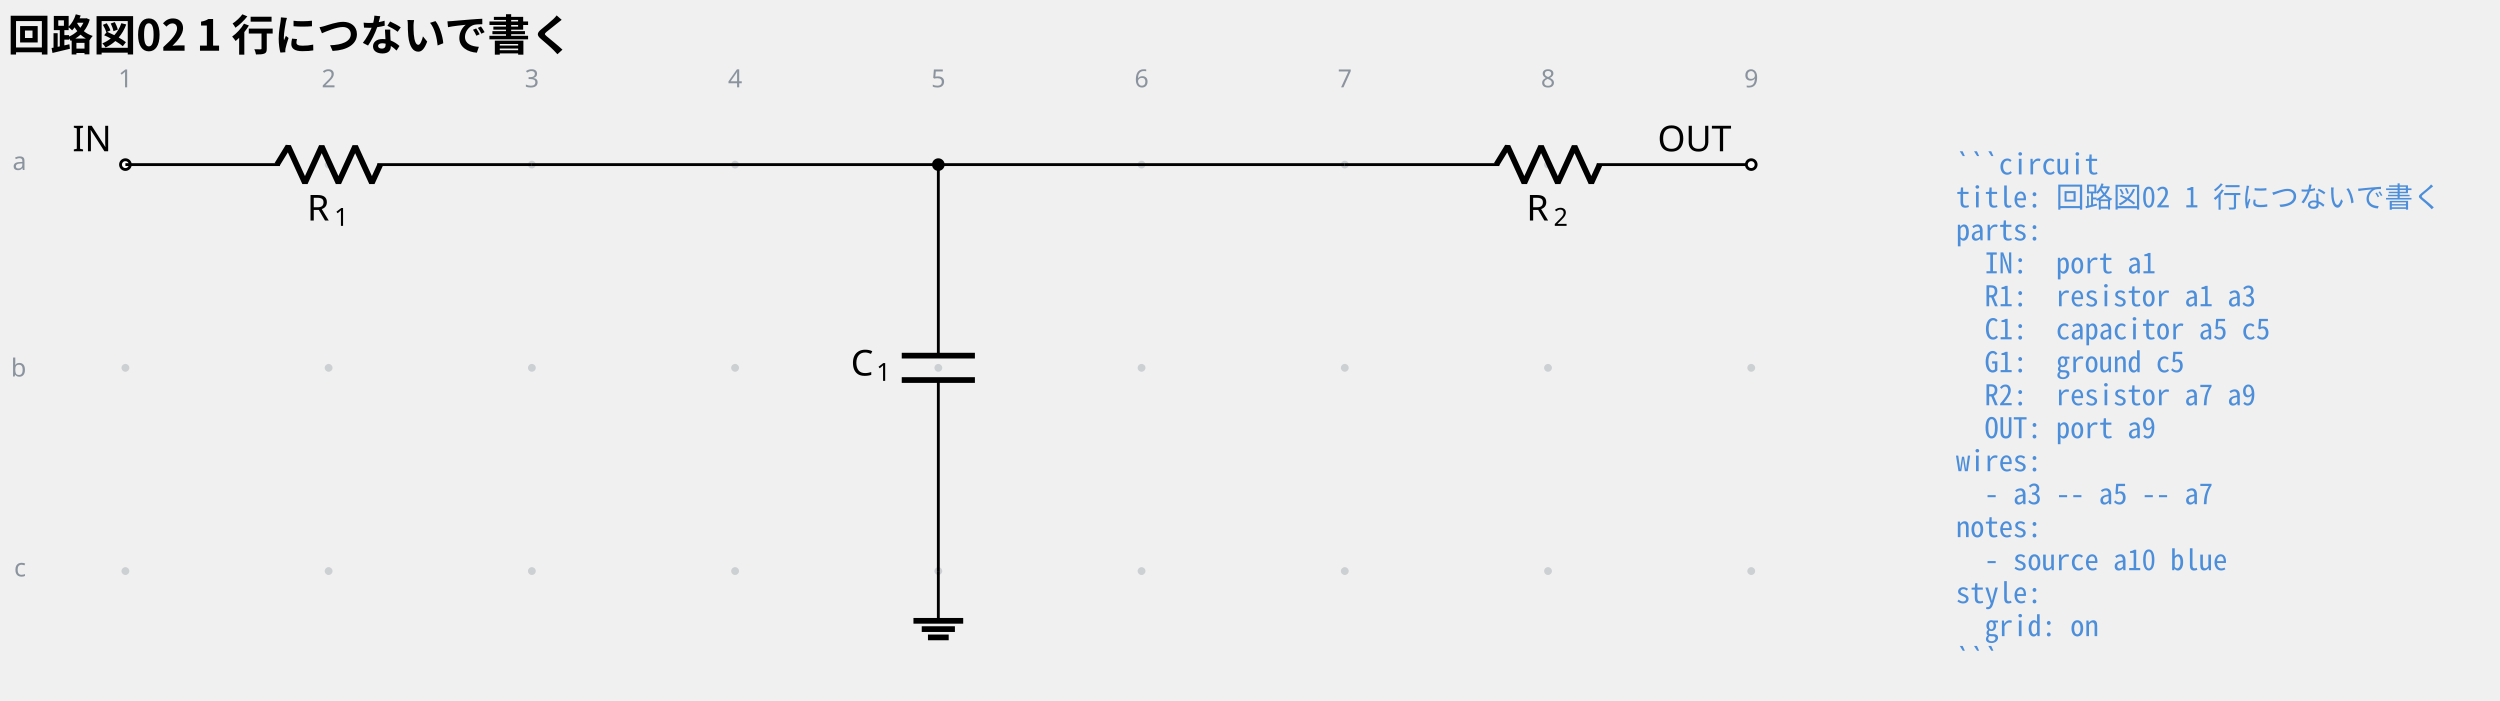
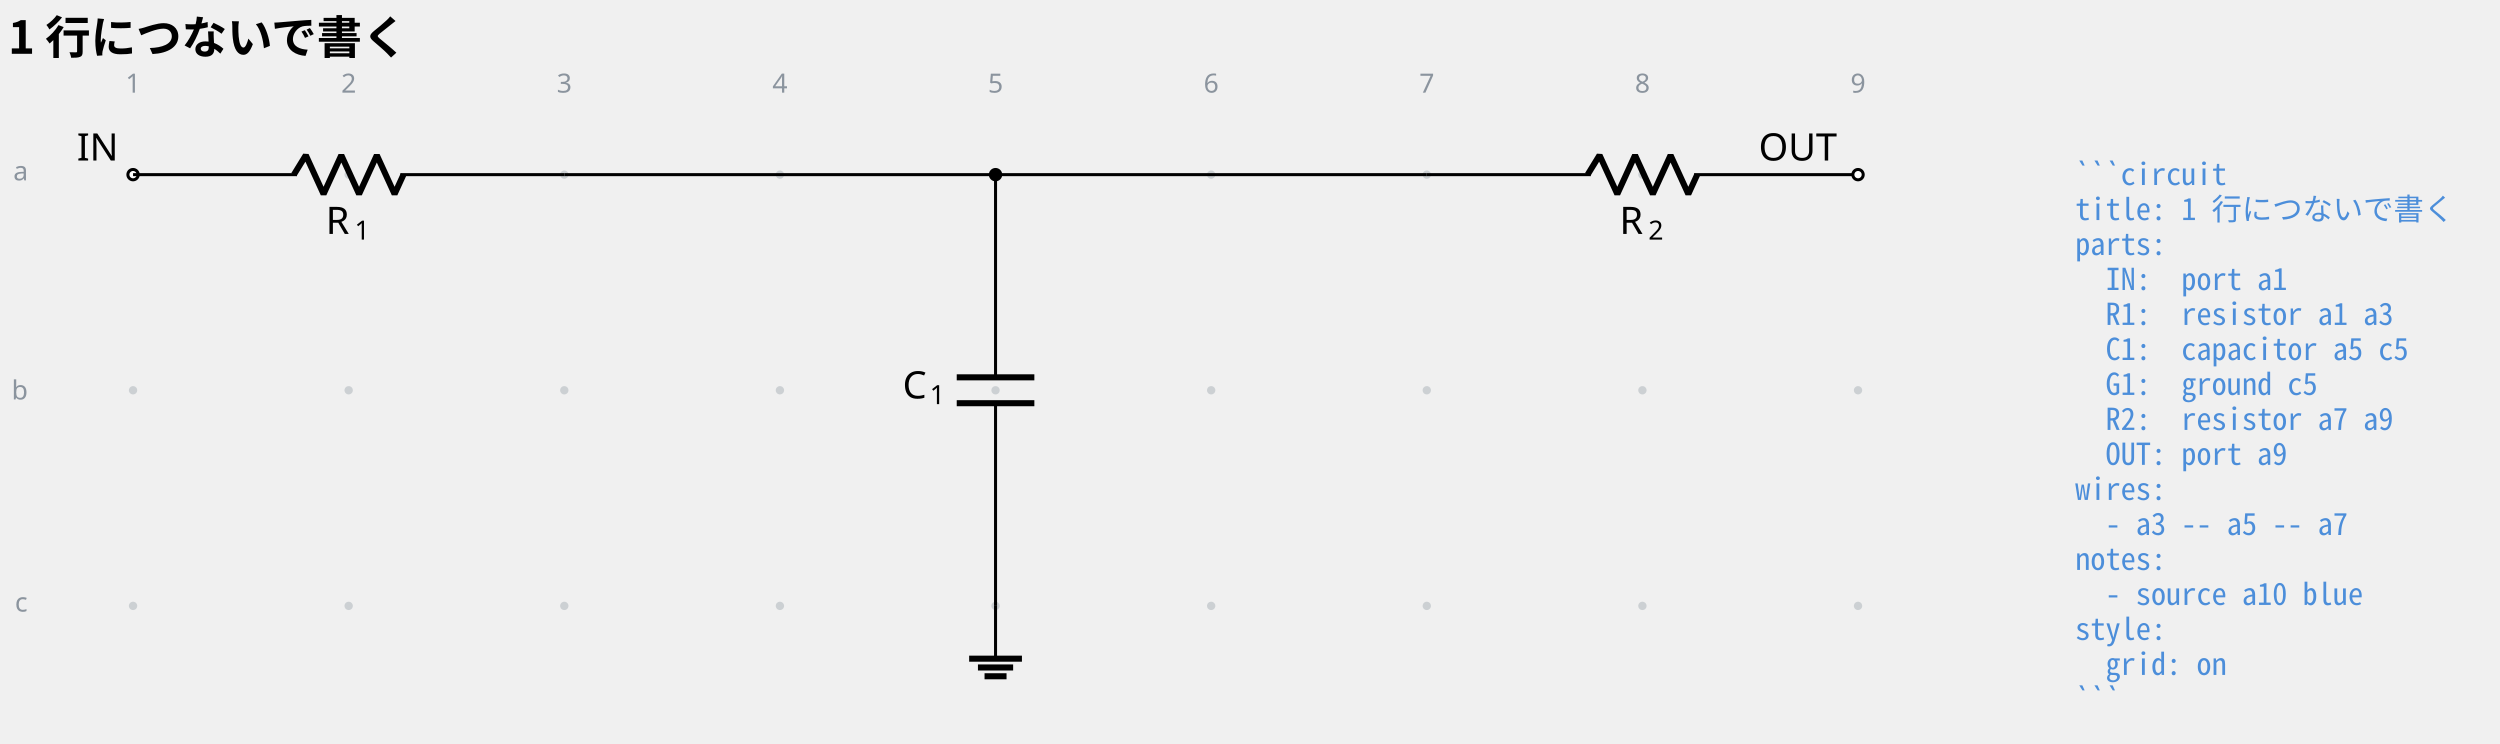
- <svg xmlns="http://www.w3.org/2000/svg" data-circuit-fence="0.1.0" fill="currentColor" width="933.347" height="261.477" viewBox="-72 -72 700.01 196.108">
+ <svg xmlns="http://www.w3.org/2000/svg" data-circuit-fence="0.1.0" fill="currentColor" width="879.705" height="261.477" viewBox="-72 -72 659.778 196.108">
  <g stroke="currentColor" stroke-miterlimit="10" stroke-width=".8">
    <path fill="#8b949e" fill-opacity=".35" stroke="none" stroke-opacity=".35" d="M-35.787-25.909a1.1 1.1 0 1 0-2.2 0 1.1 1.1 0 0 0 2.2 0M-35.787 30.997a1.1 1.1 0 1 0-2.2 0 1.1 1.1 0 0 0 2.2 0M-35.787 87.902a1.1 1.1 0 1 0-2.2 0 1.1 1.1 0 0 0 2.2 0M21.118-25.909a1.1 1.1 0 1 0-2.2 0 1.1 1.1 0 0 0 2.2 0M21.118 30.997a1.1 1.1 0 1 0-2.2 0 1.1 1.1 0 0 0 2.2 0M21.118 87.902a1.1 1.1 0 1 0-2.2 0 1.1 1.1 0 0 0 2.2 0M78.024-25.909a1.1 1.1 0 1 0-2.2 0 1.1 1.1 0 0 0 2.2 0M78.024 30.997a1.1 1.1 0 1 0-2.2 0 1.1 1.1 0 0 0 2.2 0M78.024 87.902a1.1 1.1 0 1 0-2.2 0 1.1 1.1 0 0 0 2.2 0M134.93-25.909a1.1 1.1 0 1 0-2.2 0 1.1 1.1 0 0 0 2.2 0M134.93 30.997a1.1 1.1 0 1 0-2.2 0 1.1 1.1 0 0 0 2.2 0M134.93 87.902a1.1 1.1 0 1 0-2.2 0 1.1 1.1 0 0 0 2.2 0M191.835-25.909a1.1 1.1 0 1 0-2.2 0 1.1 1.1 0 0 0 2.2 0M191.835 30.997a1.1 1.1 0 1 0-2.2 0 1.1 1.1 0 0 0 2.2 0M191.835 87.902a1.1 1.1 0 1 0-2.2 0 1.1 1.1 0 0 0 2.2 0M248.74-25.909a1.1 1.1 0 1 0-2.2 0 1.1 1.1 0 0 0 2.2 0M248.74 30.997a1.1 1.1 0 1 0-2.2 0 1.1 1.1 0 0 0 2.2 0M248.74 87.902a1.1 1.1 0 1 0-2.2 0 1.1 1.1 0 0 0 2.2 0M305.646-25.909a1.1 1.1 0 1 0-2.2 0 1.1 1.1 0 0 0 2.2 0M305.646 30.997a1.1 1.1 0 1 0-2.2 0 1.1 1.1 0 0 0 2.2 0M305.646 87.902a1.1 1.1 0 1 0-2.2 0 1.1 1.1 0 0 0 2.2 0M362.551-25.909a1.1 1.1 0 1 0-2.2 0 1.1 1.1 0 0 0 2.2 0M362.551 30.997a1.1 1.1 0 1 0-2.2 0 1.1 1.1 0 0 0 2.2 0M362.551 87.902a1.1 1.1 0 1 0-2.2 0 1.1 1.1 0 0 0 2.2 0M419.457-25.909a1.1 1.1 0 1 0-2.2 0 1.1 1.1 0 0 0 2.2 0M419.457 30.997a1.1 1.1 0 1 0-2.2 0 1.1 1.1 0 0 0 2.2 0M419.457 87.902a1.1 1.1 0 1 0-2.2 0 1.1 1.1 0 0 0 2.2 0m-1.1 0" />
    <g fill="#8b949e" stroke="#8b949e">
      <text x="-36.887" y="-25.909" fill="#8b949e" stroke="none" font-family="cmr7" font-size="7" transform="translate(-1.993 -21.645)">1</text>
    </g>
    <g fill="#8b949e" stroke="#8b949e">
      <text x="-36.887" y="-25.909" fill="#8b949e" stroke="none" font-family="cmr7" font-size="7" transform="translate(54.912 -21.645)">2</text>
    </g>
    <g fill="#8b949e" stroke="#8b949e">
      <text x="-36.887" y="-25.909" fill="#8b949e" stroke="none" font-family="cmr7" font-size="7" transform="translate(111.818 -21.645)">3</text>
    </g>
    <g fill="#8b949e" stroke="#8b949e">
      <text x="-36.887" y="-25.909" fill="#8b949e" stroke="none" font-family="cmr7" font-size="7" transform="translate(168.723 -21.645)">4</text>
    </g>
    <g fill="#8b949e" stroke="#8b949e">
      <text x="-36.887" y="-25.909" fill="#8b949e" stroke="none" font-family="cmr7" font-size="7" transform="translate(225.629 -21.645)">5</text>
    </g>
    <g fill="#8b949e" stroke="#8b949e">
      <text x="-36.887" y="-25.909" fill="#8b949e" stroke="none" font-family="cmr7" font-size="7" transform="translate(282.534 -21.645)">6</text>
    </g>
    <g fill="#8b949e" stroke="#8b949e">
      <text x="-36.887" y="-25.909" fill="#8b949e" stroke="none" font-family="cmr7" font-size="7" transform="translate(339.44 -21.645)">7</text>
    </g>
    <g fill="#8b949e" stroke="#8b949e">
      <text x="-36.887" y="-25.909" fill="#8b949e" stroke="none" font-family="cmr7" font-size="7" transform="translate(396.345 -21.645)">8</text>
    </g>
    <g fill="#8b949e" stroke="#8b949e">
      <text x="-36.887" y="-25.909" fill="#8b949e" stroke="none" font-family="cmr7" font-size="7" transform="translate(453.25 -21.645)">9</text>
    </g>
    <g fill="#8b949e" stroke="#8b949e">
      <text x="-36.887" y="-25.909" fill="#8b949e" stroke="none" font-family="cmr7" font-size="7" transform="translate(-31.62 1.507)">a</text>
    </g>
    <g fill="#8b949e" stroke="#8b949e">
      <text x="-36.887" y="-25.909" fill="#8b949e" stroke="none" font-family="cmr7" font-size="7" transform="translate(-32.05 59.336)">b</text>
    </g>
    <g fill="#8b949e" stroke="#8b949e">
      <text x="-36.887" y="-25.909" fill="#8b949e" stroke="none" font-family="cmr7" font-size="7" transform="translate(-31.189 115.318)">c</text>
    </g>
    <g fill="#ffffff">
      <path d="M-35.522-25.909a1.365 1.365 0 1 0-2.73 0 1.365 1.365 0 0 0 2.73 0Zm-1.365 0" />
    </g>
    <text x="-36.887" y="-25.909" stroke="none" font-family="cmr10" font-size="10" transform="translate(-14.844 -3.733)">IN</text>
    <path fill="none" d="M-36.887-25.909h.4m-.4 0H6.36m27.315 0h43.248m-.4 0h.4" />
    <g stroke-linejoin="bevel" stroke-width="1.6">
      <path fill="none" d="m5.561-25.909 3.143-5.121 4.686 10.243 4.685-10.243 4.686 10.243 4.686-10.243 4.686 10.243 2.343-5.122" />
    </g>
    <g stroke="none">
      <text x="-36.887" y="-25.909" font-family="cmmi10" font-size="10" transform="translate(50.866 15.648)">R</text>
      <text x="-29.294" y="-24.409" font-family="cmr7" font-size="7" transform="translate(50.866 15.648)">1</text>
    </g>
    <path fill="none" d="M190.735-25.909v.4m0-.4v53.491m0 6.829v53.491m0-.4v.4" />
    <g stroke-width="1.6">
      <path fill="none" d="M200.978 27.582h-20.486m20.486 6.829h-20.486" />
    </g>
    <g stroke="none">
      <text x="-36.887" y="-25.909" font-family="cmmi10" font-size="10" transform="translate(203.107 59.058)">C</text>
      <text x="-29.74" y="-24.409" font-family="cmr7" font-size="7" transform="translate(203.107 59.058)">1</text>
    </g>
    <path fill="none" d="M190.735 87.902v13.93" />
    <path fill="none" stroke-width="1.6" d="M183.77 101.833h13.93m-11.609 2.321h9.287m-7.545 2.322h5.804" />
    <path fill="none" d="M304.546-25.909h.4m-.4 0h43.248m27.315 0h43.248m-.4 0h.4" />
    <g stroke-linejoin="bevel" stroke-width="1.6">
      <path fill="none" d="m346.994-25.909 3.143-5.121 4.686 10.243 4.685-10.243 4.686 10.243 4.686-10.243 4.686 10.243 2.342-5.122" />
    </g>
    <g stroke="none">
      <text x="-36.887" y="-25.909" font-family="cmmi10" font-size="10" transform="translate(392.299 15.648)">R</text>
      <text x="-29.294" y="-24.409" font-family="cmr7" font-size="7" transform="translate(392.299 15.648)">2</text>
    </g>
    <g fill="#ffffff">
      <path d="M419.722-25.909a1.365 1.365 0 1 0-2.73 0 1.365 1.365 0 0 0 2.73 0Zm-1.365 0" />
    </g>
    <text x="-36.887" y="-25.909" stroke="none" font-family="cmr10" font-size="10" transform="translate(429.01 -3.733)">OUT</text>
    <path fill="none" d="M76.924-25.909h113.81M190.735-25.909h113.81" />
    <path d="M192.1-25.909a1.365 1.365 0 1 0-2.73 0 1.365 1.365 0 0 0 2.73 0Zm-1.365 0" />
    <g>
      <text x="-36.887" y="-25.909" fill="#4c8eda" stroke="none" font-family="'Noto Sans Mono CJK JP',ui-monospace,'SFMono-Regular',Consolas,'Liberation Mono',monospace" font-size="8" transform="translate(512.55 2.733)" xml:space="preserve">```circuit</text>
    </g>
    <g>
-       <text x="-36.887" y="-25.909" fill="#4c8eda" stroke="none" font-family="'Noto Sans Mono CJK JP',ui-monospace,'SFMono-Regular',Consolas,'Liberation Mono',monospace" font-size="8" transform="translate(512.55 11.98)" xml:space="preserve">title: 回路図02 1 行につないで書く</text>
+       <text x="-36.887" y="-25.909" fill="#4c8eda" stroke="none" font-family="'Noto Sans Mono CJK JP',ui-monospace,'SFMono-Regular',Consolas,'Liberation Mono',monospace" font-size="8" transform="translate(512.55 11.98)" xml:space="preserve">title: 1 行につないで書く</text>
    </g>
    <g>
      <text x="-36.887" y="-25.909" fill="#4c8eda" stroke="none" font-family="'Noto Sans Mono CJK JP',ui-monospace,'SFMono-Regular',Consolas,'Liberation Mono',monospace" font-size="8" transform="translate(512.55 21.2)" xml:space="preserve">parts:</text>
    </g>
    <g>
      <text x="-36.887" y="-25.909" fill="#4c8eda" stroke="none" font-family="'Noto Sans Mono CJK JP',ui-monospace,'SFMono-Regular',Consolas,'Liberation Mono',monospace" font-size="8" transform="translate(512.55 30.446)" xml:space="preserve">  IN:  port a1</text>
    </g>
    <g>
      <text x="-36.887" y="-25.909" fill="#4c8eda" stroke="none" font-family="'Noto Sans Mono CJK JP',ui-monospace,'SFMono-Regular',Consolas,'Liberation Mono',monospace" font-size="8" transform="translate(512.55 39.665)" xml:space="preserve">  R1:  resistor a1 a3</text>
    </g>
    <g>
      <text x="-36.887" y="-25.909" fill="#4c8eda" stroke="none" font-family="'Noto Sans Mono CJK JP',ui-monospace,'SFMono-Regular',Consolas,'Liberation Mono',monospace" font-size="8" transform="translate(512.55 48.912)" xml:space="preserve">  C1:  capacitor a5 c5</text>
    </g>
    <g>
      <text x="-36.887" y="-25.909" fill="#4c8eda" stroke="none" font-family="'Noto Sans Mono CJK JP',ui-monospace,'SFMono-Regular',Consolas,'Liberation Mono',monospace" font-size="8" transform="translate(512.55 58.131)" xml:space="preserve">  G1:  ground c5</text>
    </g>
    <g>
      <text x="-36.887" y="-25.909" fill="#4c8eda" stroke="none" font-family="'Noto Sans Mono CJK JP',ui-monospace,'SFMono-Regular',Consolas,'Liberation Mono',monospace" font-size="8" transform="translate(512.55 67.378)" xml:space="preserve">  R2:  resistor a7 a9</text>
    </g>
    <g>
      <text x="-36.887" y="-25.909" fill="#4c8eda" stroke="none" font-family="'Noto Sans Mono CJK JP',ui-monospace,'SFMono-Regular',Consolas,'Liberation Mono',monospace" font-size="8" transform="translate(512.55 76.596)" xml:space="preserve">  OUT: port a9</text>
    </g>
    <g>
      <text x="-36.887" y="-25.909" fill="#4c8eda" stroke="none" font-family="'Noto Sans Mono CJK JP',ui-monospace,'SFMono-Regular',Consolas,'Liberation Mono',monospace" font-size="8" transform="translate(512.55 85.844)" xml:space="preserve">wires:</text>
    </g>
    <g>
      <text x="-36.887" y="-25.909" fill="#4c8eda" stroke="none" font-family="'Noto Sans Mono CJK JP',ui-monospace,'SFMono-Regular',Consolas,'Liberation Mono',monospace" font-size="8" transform="translate(512.55 95.091)" xml:space="preserve">  - a3 -- a5 -- a7</text>
    </g>
    <g>
      <text x="-36.887" y="-25.909" fill="#4c8eda" stroke="none" font-family="'Noto Sans Mono CJK JP',ui-monospace,'SFMono-Regular',Consolas,'Liberation Mono',monospace" font-size="8" transform="translate(512.55 104.31)" xml:space="preserve">notes:</text>
    </g>
    <g>
      <text x="-36.887" y="-25.909" fill="#4c8eda" stroke="none" font-family="'Noto Sans Mono CJK JP',ui-monospace,'SFMono-Regular',Consolas,'Liberation Mono',monospace" font-size="8" transform="translate(512.55 113.557)" xml:space="preserve">  - source a10 blue</text>
    </g>
    <g>
      <text x="-36.887" y="-25.909" fill="#4c8eda" stroke="none" font-family="'Noto Sans Mono CJK JP',ui-monospace,'SFMono-Regular',Consolas,'Liberation Mono',monospace" font-size="8" transform="translate(512.55 122.775)" xml:space="preserve">style:</text>
    </g>
    <g>
      <text x="-36.887" y="-25.909" fill="#4c8eda" stroke="none" font-family="'Noto Sans Mono CJK JP',ui-monospace,'SFMono-Regular',Consolas,'Liberation Mono',monospace" font-size="8" transform="translate(512.55 132.023)" xml:space="preserve">  grid: on</text>
    </g>
    <g>
      <text x="-36.887" y="-25.909" fill="#4c8eda" stroke="none" font-family="'Noto Sans Mono CJK JP',ui-monospace,'SFMono-Regular',Consolas,'Liberation Mono',monospace" font-size="8" transform="translate(512.55 141.241)" xml:space="preserve">```</text>
    </g>
    <g>
-       <text x="-36.887" y="-25.909" fill="currentColor" stroke="none" font-family="'Noto Sans CJK JP','Noto Sans JP','Hiragino Sans','Yu Gothic',sans-serif" font-size="12" transform="translate(-32.983 -31.889)" font-weight="bold">回路図02 1 行につないで書く</text>
+       <text x="-36.887" y="-25.909" fill="currentColor" stroke="none" font-family="'Noto Sans CJK JP','Noto Sans JP','Hiragino Sans','Yu Gothic',sans-serif" font-size="12" transform="translate(-32.983 -31.889)" font-weight="bold">1 行につないで書く</text>
    </g>
  </g>
</svg>
